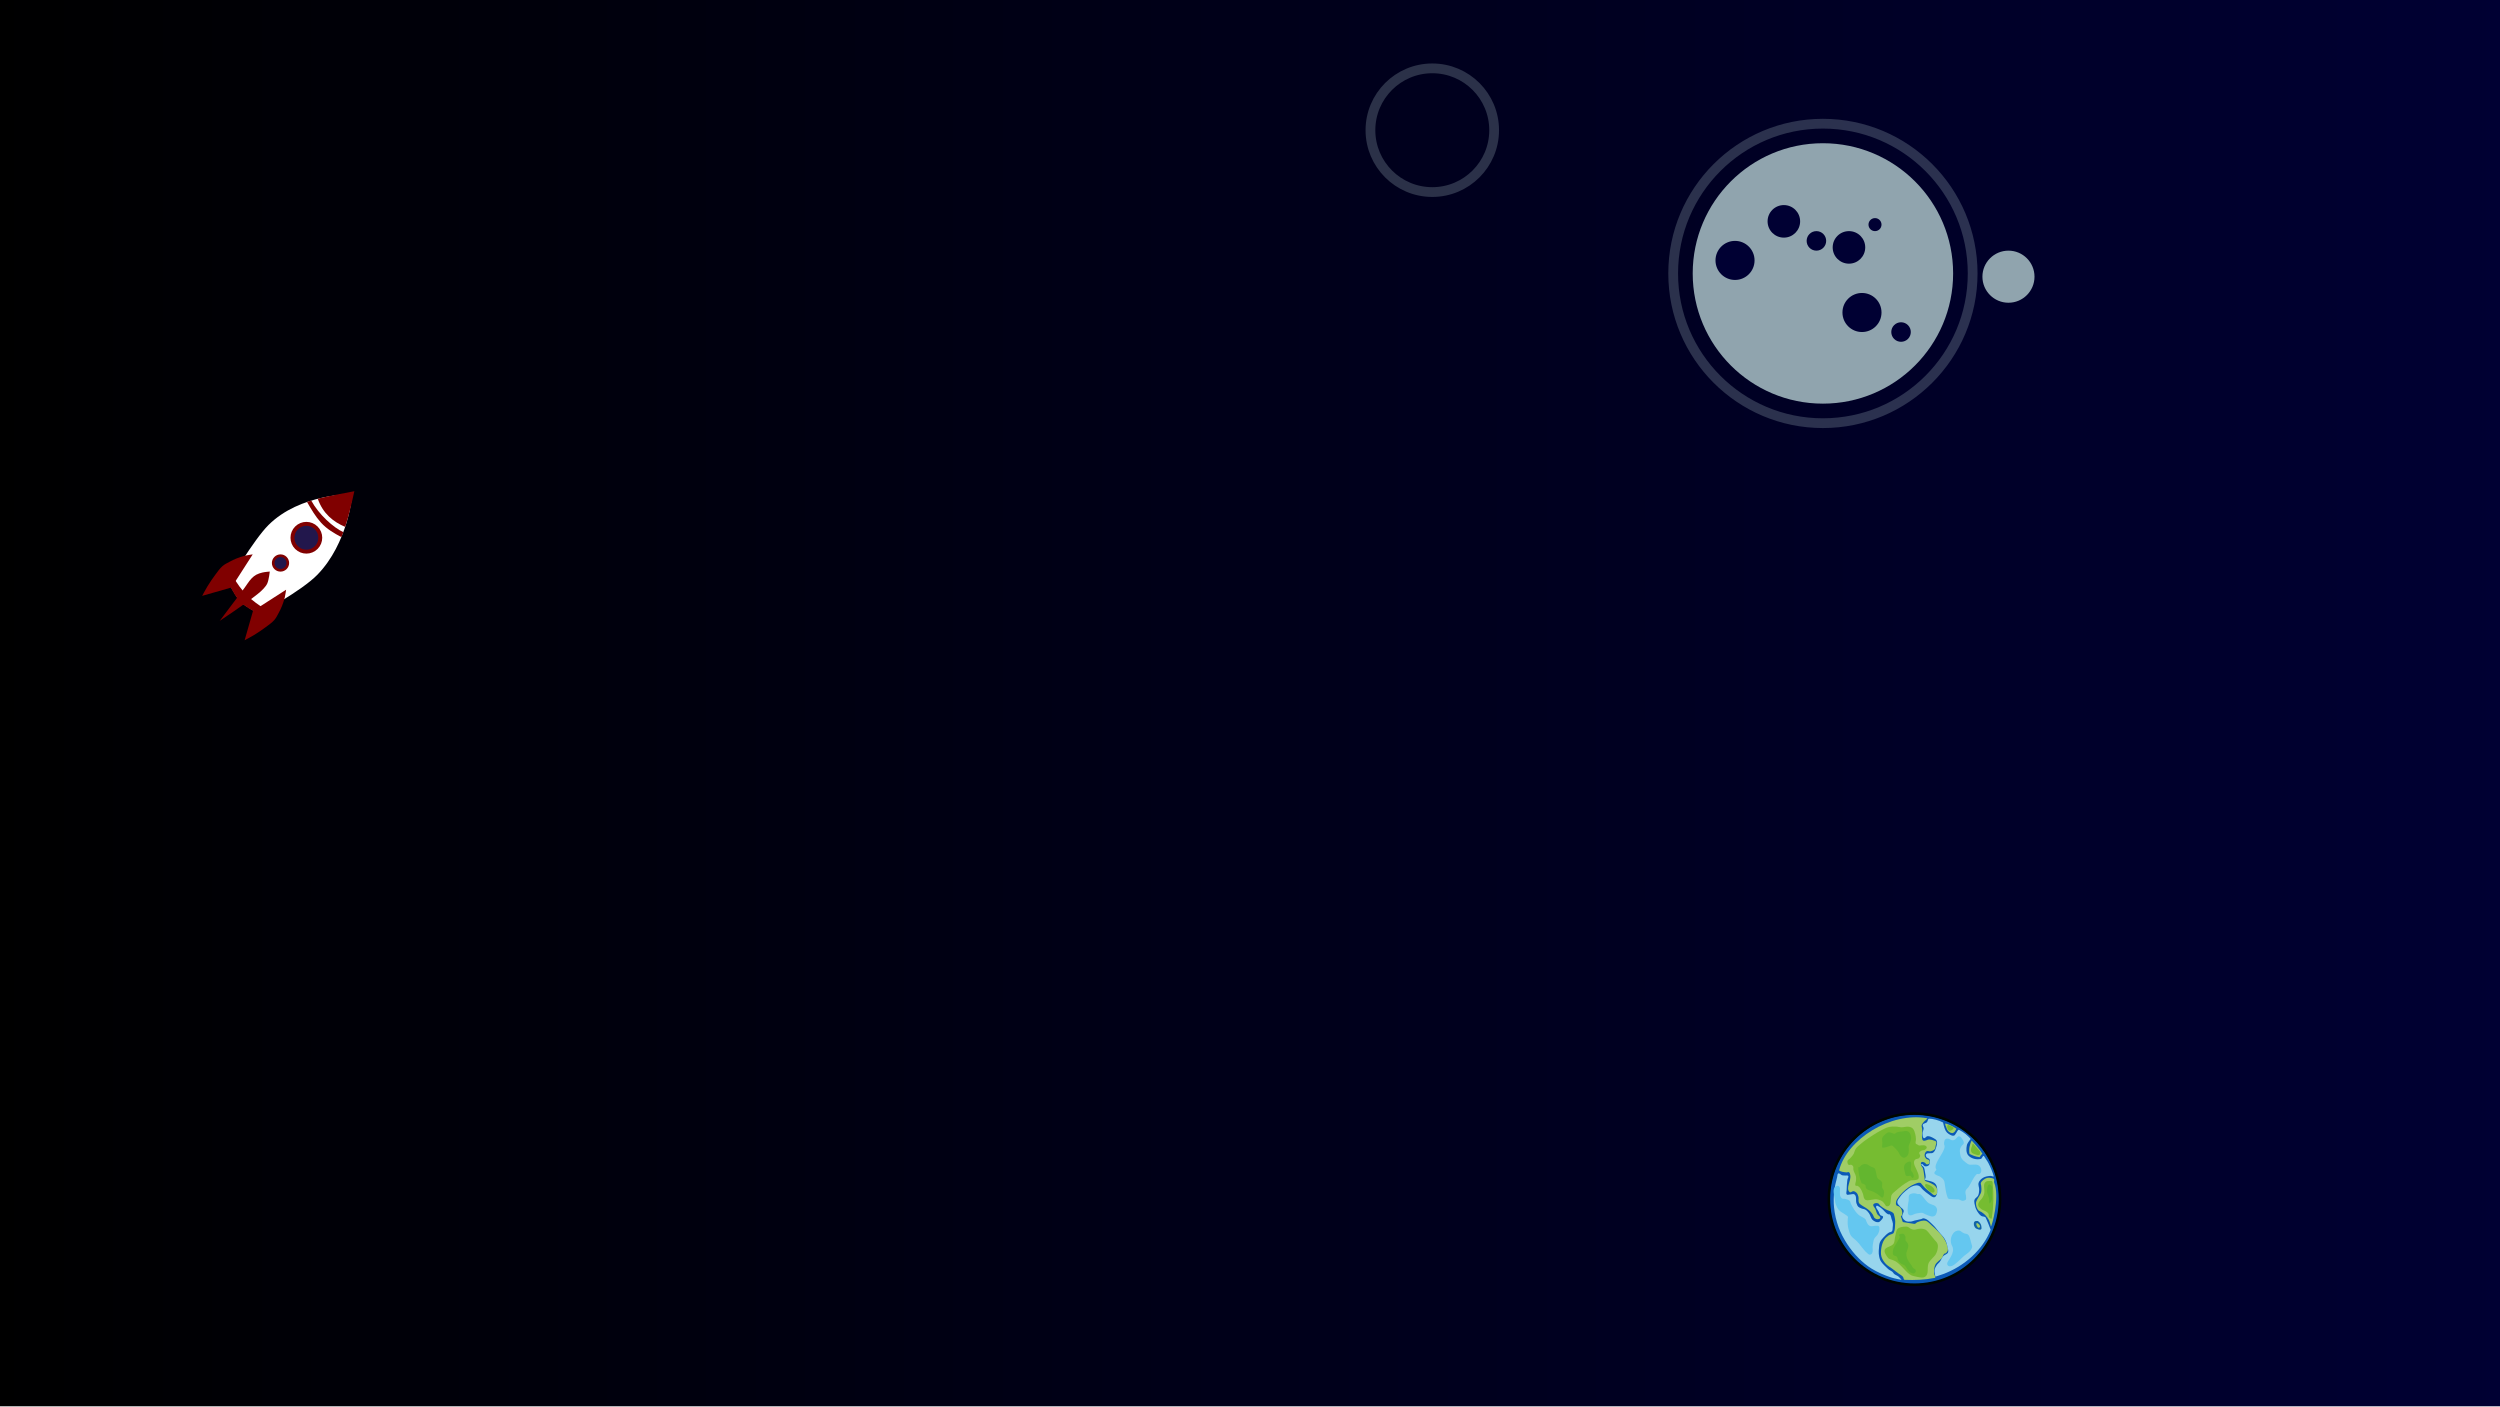
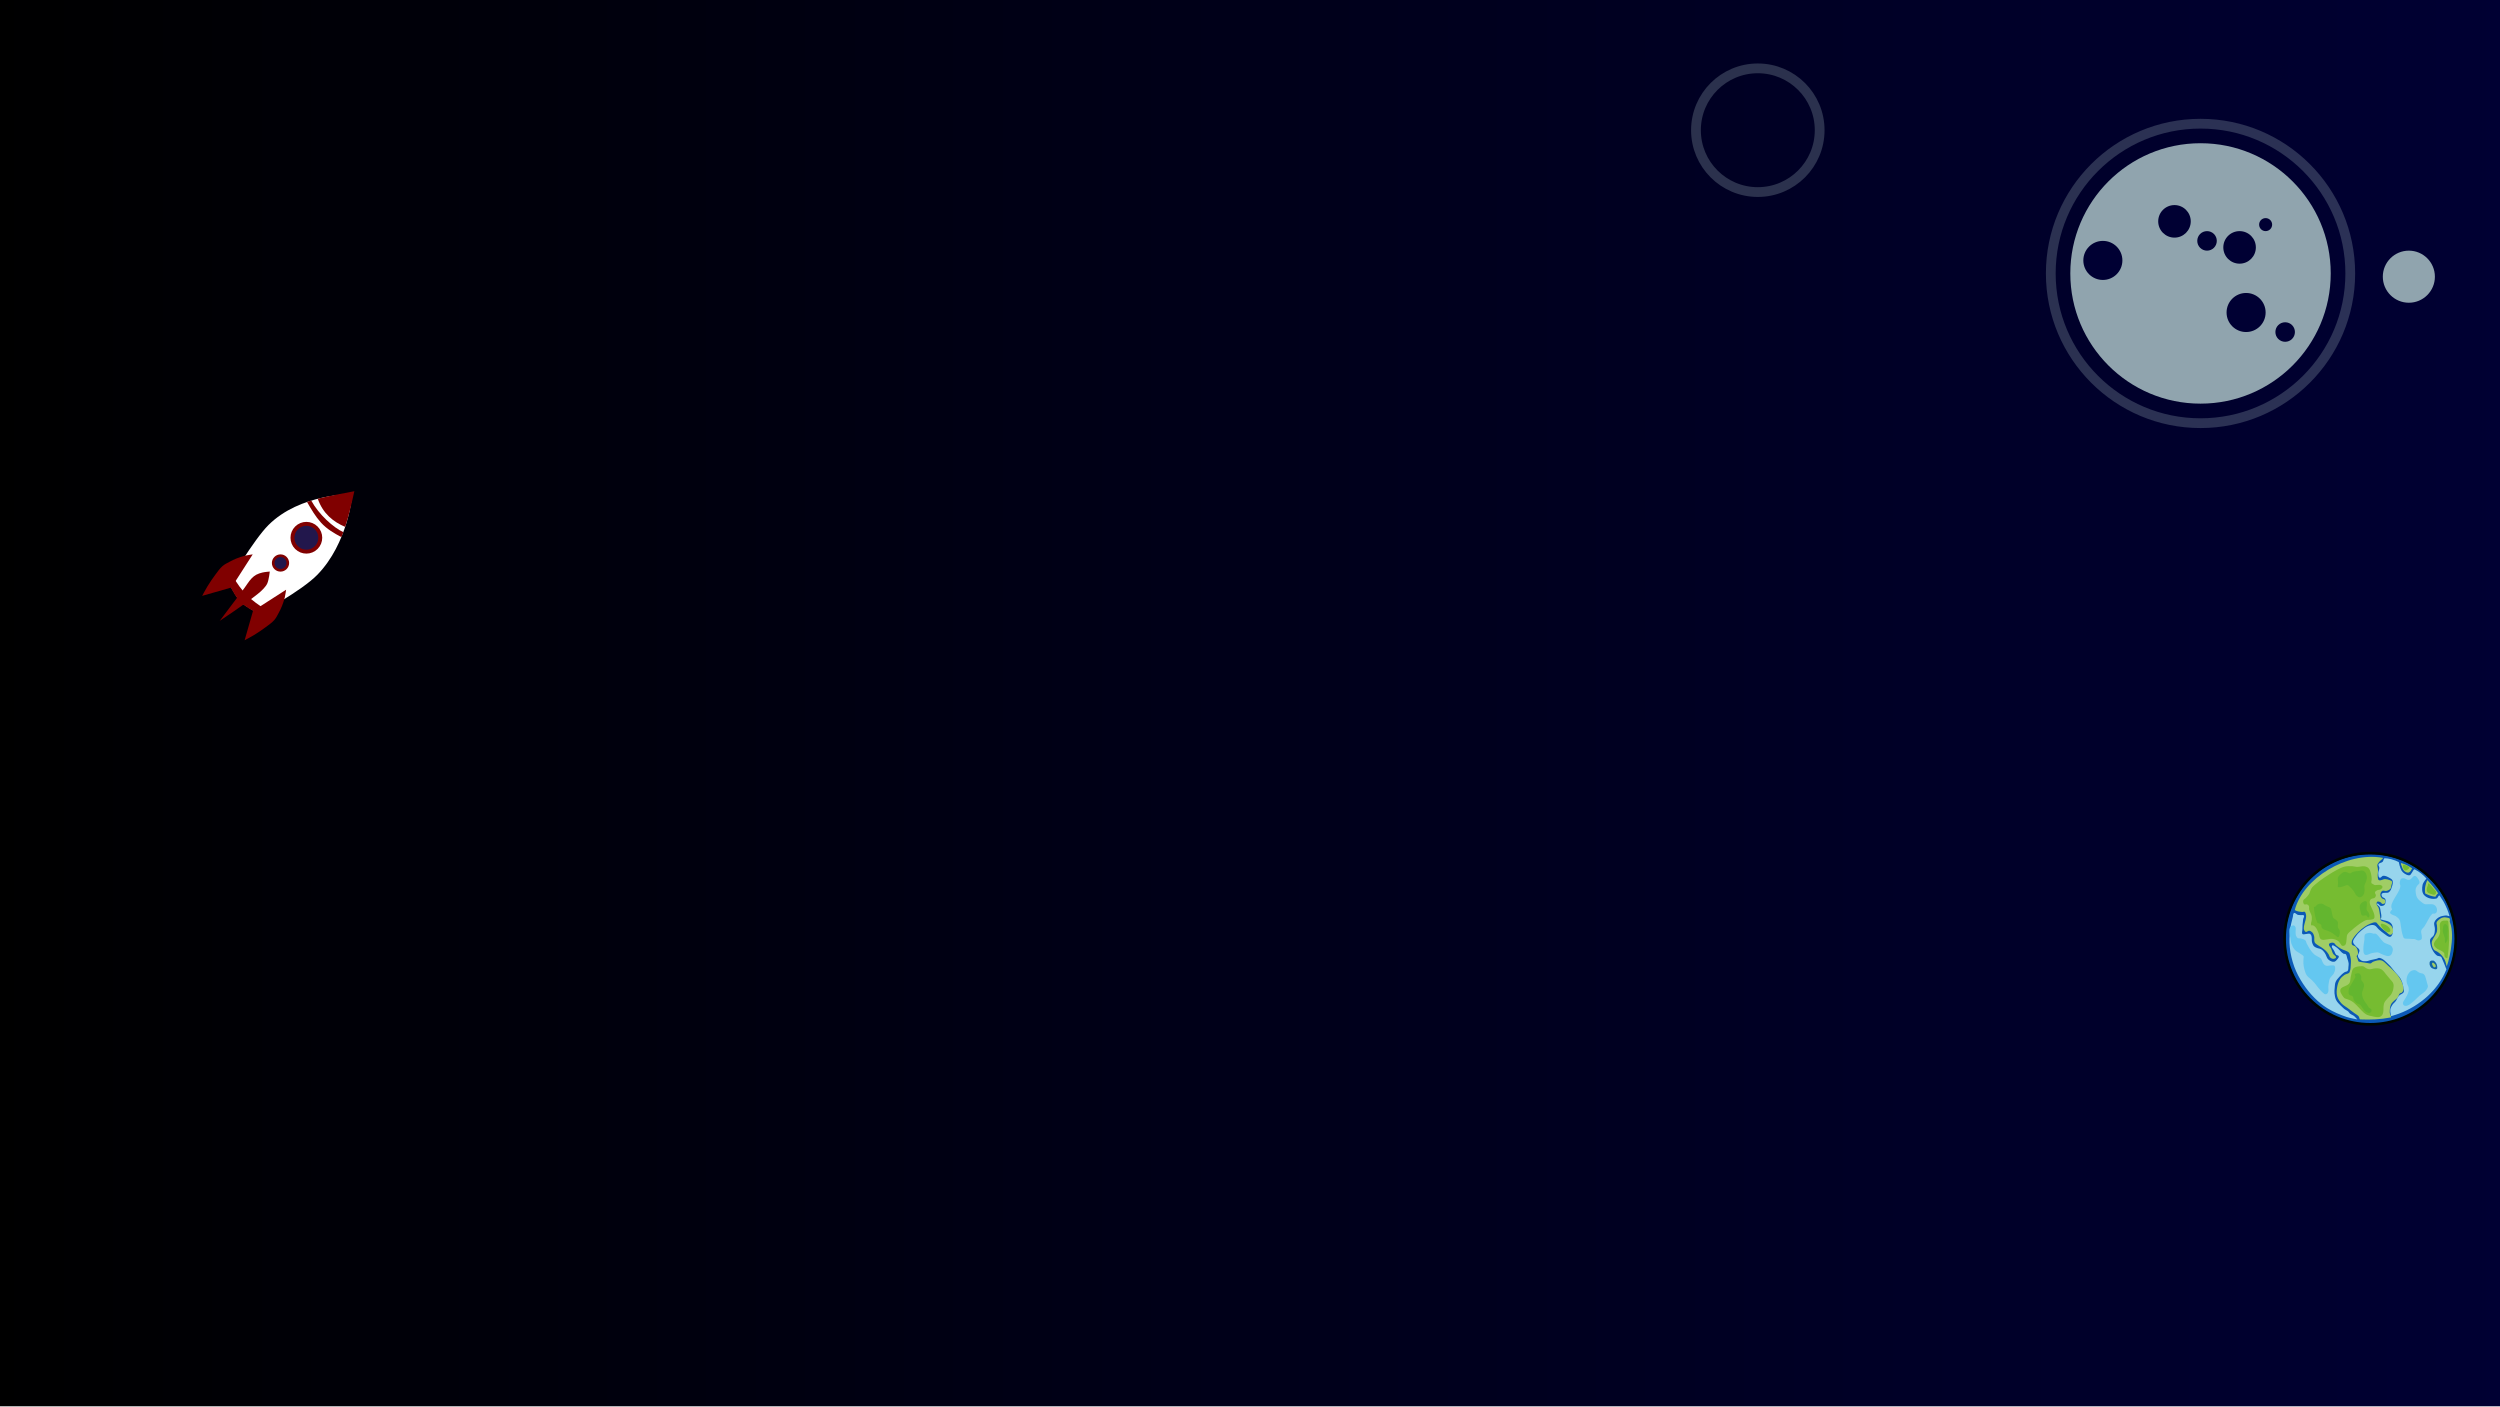
<svg xmlns="http://www.w3.org/2000/svg" version="1.1" viewBox="0 0 3840 2160" preserveAspectRatio="xMidYMid meet">
  <style media="screen">
        body{
        margin: 0;
        }

        .luna{
        fill: #90A4AE;
        }
        .crater{
        fill: #000033;
        }
        .ciluetas{
        fill: none;
        stroke: #90A4AE;
        stroke-width: 15;
        opacity:.3;
        }
        .nave{
        transform: scale(2) translate(250px,350px) rotate(45deg);
        }
        .tierra{
-         transform: translate(2800px, 1700px);
+         transform: translate(3500px, 1300px);
        }

    </style>
  <defs>
    <linearGradient id="grad1" x1="0%" y1="0%" x2="100%" y2="0%">
      <stop offset="0%" style="stop-color:rgb(0,0,0); stop-opacity:1" />
      <stop offset="100%" style="stop-color:rgb(0,0,51); stop-opacity:1" />
    </linearGradient>
  </defs>
  <rect class="principal" width="3840" height="2160" fill="url(#grad1)" />
  <g class="luna">
-     <circle cx="2800" cy="420" r="200" />
-     <circle cx="3085" cy="425" r="40">
-       <animateTransform attributeName="transform" begin="0s" dur="60s" type="rotate" from="0 2785 425" to="360 2785 425" repeatCount="indefinite" />
+     <circle cx="3380" cy="420" r="200" />
+     <circle cx="3700" cy="425" r="40">
+       <animateTransform attributeName="transform" begin="0s" dur="60s" type="rotate" from="0 3370 425" to="360 3370 425" repeatCount="indefinite" />
    </circle>
  </g>
  <g class="crater">
-     <circle cx="2860" cy="480" r="30" />
-     <circle cx="2920" cy="510" r="15" />
-     <circle cx="2840" cy="380" r="25" />
-     <circle cx="2880" cy="345" r="10" />
-     <circle cx="2790" cy="370" r="15" />
-     <circle cx="2740" cy="340" r="25" />
-     <circle cx="2665" cy="400" r="30" />
+     <circle cx="3450" cy="480" r="30" />
+     <circle cx="3510" cy="510" r="15" />
+     <circle cx="3440" cy="380" r="25" />
+     <circle cx="3480" cy="345" r="10" />
+     <circle cx="3390" cy="370" r="15" />
+     <circle cx="3340" cy="340" r="25" />
+     <circle cx="3230" cy="400" r="30" />
  </g>
  <g class="ciluetas">
-     <circle cx="2800" cy="420" r="230" />
-     <circle cx="2200" cy="200" r="95" />
+     <circle cx="3380" cy="420" r="230" />
+     <circle cx="2700" cy="200" r="95" />
  </g>
  <g class="nave">
    <defs>
      <linearGradient id="grad2" x1="0%" y1="65%" x2="0%" y2="100%">
        <stop offset="0%" style="stop-color:blue; stop-opacity:1" />
        <stop offset="50%" style="stop-color:yellow; stop-opacity:1" />
        <stop offset="100%" style="stop-color:orange; stop-opacity:1" />
      </linearGradient>
    </defs>
    <ellipse cx="32.5" cy="100" rx="15" ry="20" stroke="red" stroke-width="3" fill="url(#grad2)">
      <animate attributeName="ry" values="20;70;20" begin="0" dur="5s" repeatCount="indefinite" />
    </ellipse>
    <path d="m60.21 68.94 c0.268 17.693-10.503 52.991-10.503 52.991s-11.757 3.51-16.409 3.51c-4.743-1e-5 -17.012-3.877-17.012-3.877s-9.632-36.475-9.632-52.892c0-34.31 28.518-62.124 28.518-62.124 1.033 0.148 24.529 28.855 25.037 62.392z" fill="#fff" />
    <circle cx="34.14" cy="54.94" r="10.68" fill="#22174c" stroke="#800000" stroke-width="3" />
    <circle cx="33.81" cy="82.7" r="5.616" fill="#22174c" stroke="#800000" stroke-width="2" />
    <path d="m49.33 27.96 c-9.056 3.68-19.141 4.941-30.224-0.41 5.11-8.459 10.537-15.967 15.81-23.938 5.097 7.999 10.189 16 14.414 24.347z" fill="#800000" />
    <path d="m16.58 32.11 c11.971 3.506 26.668 2.589 34.634-0.268l1.614 3.749c-6.258 1.885-12.336 3.521-18.934 3.196-6.382-0.314-12.059-1.837-18.87-3.654z" fill="#800000" />
    <path d="m14.82 115.67 c13.478 3.806 23.341 3.462 36.819 0.134l-1.934 6.13c-12.019 4.411-19.099 5.301-33.421-0.367z" fill="#800000" />
    <path d="m20.47 122.64 -6.438-29.538s-2.529 3.323-3.598 5.112c-1.158 1.939-2.143 3.982-3.03 6.059-0.737 1.726-1.356 3.504-1.893 5.302-0.614 2.053-1.355 4.111-1.515 6.248-0.212 2.844 0.36 5.697 0.757 8.521 0.51 3.628 1.232 7.229 2.083 10.793 0.641 2.682 2.272 7.953 2.272 7.953z" fill="#800000" />
    <path d="m44.92 123.7 6.438-29.538s2.529 3.323 3.598 5.112c1.158 1.939 2.143 3.982 3.03 6.059 0.737 1.726 1.356 3.504 1.893 5.302 0.614 2.053 1.355 4.111 1.515 6.248 0.212 2.844-0.36 5.697-0.757 8.521-0.51 3.628-1.232 7.229-2.083 10.793-0.641 2.682-2.272 7.953-2.272 7.953z" fill="#800000" />
    <path d="m32.22 147.13 s4.76-23.372 6.025-35.213c0.218-2.043 0.393-4.108 0.268-6.159-0.099-1.626-0.21-3.303-0.803-4.82-1.127-2.882-5.088-7.766-5.088-7.766s-2.489 2.92-3.481 4.552c-0.871 1.433-1.675 2.942-2.142 4.552-0.401 1.382-0.548 2.845-0.536 4.284 0.028 3.156 0.894 6.248 1.339 9.372 1.479 10.398 4.418 31.196 4.418 31.196z" fill="#800000" />
  </g>
  <g class="tierra">
    <circle cx="140.6" cy="142.26" r="128.24" fill="#0b59b6" stroke="#0b59b6" stroke-width="4" />
    <circle cx="140.6" cy="141.88" r="131.45" fill="none" stroke="#000600" stroke-width="4" />
    <g>
      <path d="m24.775 97.84c12.567-48.44 79.357-90.062 134.96-80.265 2.343 0.413-3.292 3.67-4.756 5.648-1.194 1.613-2.809 3.101-3.27 5.054-0.412 1.747 0.421 3.565 0.595 5.351 0.115 1.188 0.264 2.375 0.297 3.567 0.099 3.567-0.9 7.185-0.297 10.702 0.233 1.36 0.293 3.171 1.486 3.865 2.859 1.662 6.506-1.627 9.81-1.486 2.545 0.108 5.074 0.82 7.432 1.784 1.07 0.437 2.476 0.74 2.973 1.784 0.903 1.898-0.488 4.18-0.892 6.243-0.314 1.604-0.202 3.454-1.189 4.756-1.447 1.91-3.926 2.952-6.243 3.567-2.107 0.56-4.686-1.146-6.54 0-1.885 1.165-2.922 3.73-2.973 5.946-0.044 1.951 1.065 3.907 2.378 5.351 1.224 1.345 3.838 1.105 4.756 2.675 0.8 1.369 0.955 3.491 0 4.756-0.869 1.152-2.765 1.551-4.162 1.189-0.95-0.246-1.266-1.535-2.081-2.081-1.07-0.717-2.289-1.324-3.567-1.486-0.695-0.088-1.565-0.177-2.081 0.297-0.974 0.894-1.077 2.555-0.892 3.865 0.285 2.02 2.261 3.439 2.973 5.351 0.847 2.277 1.067 4.742 1.486 7.135 0.484 2.761 0.864 5.54 1.189 8.324 0.127 1.087-0.328 2.372 0.297 3.27 1.442 2.074 4.578 2.141 6.837 3.27 2.3 1.149 4.732 2.092 6.837 3.567 1.321 0.926 2.65 1.943 3.567 3.27 1.214 1.756 2.183 3.82 2.378 5.946 0.139 1.51-0.048 3.2-0.892 4.459-0.795 1.187-2.138 2.378-3.567 2.378-2.501 0-4.236-2.669-6.243-4.162-2.993-2.227-5.937-4.544-8.621-7.135-1.717-1.657-3.119-3.615-4.756-5.351-0.769-0.816-1.304-2.057-2.378-2.378-2.811-0.841-5.867 0.77-8.621 1.784-3.288 1.211-6.327 3.072-9.216 5.054-3.421 2.347-6.601 5.071-9.513 8.027-2.965 3.01-5.785 6.228-8.027 9.81-0.753 1.203-1.516 2.471-1.784 3.865-0.356 1.851-0.717 4.059 0.297 5.648 1.026 1.607 3.648 1.388 5.054 2.675 1.479 1.355 2.622 3.155 3.27 5.054 0.77 2.259 1.088 4.8 0.595 7.135-0.257 1.215-2.508 2.262-1.784 3.27 1.607 2.235 1.684 7.757 3.567 8.027 4.13 0.59 11.14 1.923 16.945 2.675 1.804 0.234 3.041-2.071 4.756-2.675 3.979-1.402 8.391-3.1 12.486-2.081 4.116 1.024 6.861 5 10.107 7.729 2.684 2.256 5.288 4.618 7.729 7.135 3.473 3.58 7.038 7.151 9.81 11.297 2.094 3.131 3.889 6.525 5.054 10.107 0.932 2.866 2.14 5.976 1.486 8.918-0.417 1.878-1.708 3.633-3.27 4.756-0.586 0.421-1.518 0.144-2.081 0.595-1.939 1.552-2.025 4.594-3.567 6.54-1.569 1.98-3.889 3.241-5.648 5.054-1.714 1.766-3.758 3.398-4.756 5.648-1.785 4.022-1.864 8.681-1.784 13.08 0.042 2.313 3.458 6.385 1.189 6.837-15.682 3.129-30.869 3.634-46.375 2.973-1.817-0.077-1.472-3.393-2.675-4.756-1.876-2.124-4.568-3.356-6.837-5.054-3.285-2.458-6.54-4.955-9.81-7.432s-7.076-4.373-9.81-7.432c-2.843-3.18-5.41-6.886-6.54-10.999-1.234-4.491-0.813-9.386 0-13.972 0.755-4.26 2.091-8.568 4.459-12.188 1.726-2.639 4.286-4.686 6.837-6.54 2.367-1.72 6.468-1.521 7.729-4.162 2.007-4.203 1.634-9.466 2.081-13.972 0.454-4.574-0.57-9.241-1.784-13.675-0.199-0.728-0.374-1.532-0.892-2.081-3.192-3.385-8.482-3.872-12.486-6.243-2.696-1.597-5.368-3.291-7.729-5.351-1.216-1.06-1.818-2.866-3.27-3.567-1.252-0.605-2.813-0.638-4.162-0.297-1.253 0.317-2.904 0.842-3.27 2.081-0.741 2.509 2.255 4.723 3.27 7.135 1.071 2.544 1.607 5.331 2.973 7.729 1.187 2.084 4.906 3.291 4.459 5.648-0.256 1.353-2.197 1.951-3.567 2.081-1.778 0.168-3.701-0.617-5.054-1.784-1.444-1.245-1.641-3.453-2.675-5.054-1.227-1.898-2.567-3.751-4.162-5.351-2.043-2.05-4.464-3.695-6.837-5.351-2.007-1.4-4.296-2.381-6.243-3.865-1.506-1.148-3.325-2.167-4.162-3.865-1.408-2.857-0.049-6.442-0.892-9.513-0.552-2.009-1.255-4.125-2.675-5.648-1.24-1.331-2.954-2.433-4.756-2.675-2.025-0.272-4.357 2.771-5.946 1.486-6.785-5.486 2.636-17.611 0.892-26.16-0.328-1.607-0.662-3.636-2.081-4.459-1.032-0.599-2.378 0.397-3.567 0.297-3.976-0.334-9.022-1.003-11.594-2.973z" fill="#a0cd65" />
      <path d="m21.871 108.01c-1.843 7.051-3.67 14.159-4.459 21.404-0.923 8.472-1.209 17.092-0.297 25.566 1.088 10.11 3.357 20.174 6.837 29.728 3.353 9.202 8.035 17.952 13.377 26.16 5.15 7.912 11.146 15.339 17.837 21.999 5.945 5.917 12.477 11.36 19.62 15.756 9.178 5.647 19.227 9.912 29.43 13.377 5.394 1.832 16.648 3.865 16.648 3.865s-2.959-3.597-4.756-5.054c-2.073-1.68-4.834-2.4-6.837-4.162-0.953-0.838-1.432-2.127-2.378-2.973-1.66-1.484-3.883-2.209-5.648-3.567-1.5-1.155-2.799-2.551-4.162-3.865-1.816-1.75-3.726-3.422-5.351-5.351-1.328-1.577-2.721-3.173-3.567-5.054-1.42-3.156-2.041-6.663-2.378-10.107-0.271-2.763 0.026-5.561 0.297-8.324 0.304-3.097 0.288-6.344 1.486-9.216 1.229-2.945 3.502-5.368 5.648-7.729 2.407-2.649 5.012-5.204 8.027-7.135 1.457-0.933 3.677-0.728 4.756-2.081 1.321-1.656 0.935-4.14 1.189-6.243 0.226-1.872 0.515-3.776 0.297-5.648-0.286-2.461-1.282-4.79-2.081-7.135-0.789-2.317-0.733-5.348-2.675-6.837-0.712-0.546-1.857 0.07-2.675-0.297-3.649-1.637-5.829-5.486-8.918-8.027-1.531-1.259-2.981-2.686-4.756-3.567-1.292-0.642-3.186-2.251-4.162-1.189-2.08 2.263 2.007 5.819 3.27 8.621 0.874 1.94 1.476 4.137 2.973 5.648 1.03 1.039 3.423 0.686 3.865 2.081 0.602 1.901-1.389 3.827-2.675 5.351-1.189 1.409-2.633 3.022-4.459 3.27-3.046 0.414-6.296-1.259-8.621-3.27-3.087-2.67-3.488-7.444-5.946-10.702-1.435-1.902-3.027-3.801-5.054-5.054-2.132-1.318-4.846-1.355-7.135-2.378-1.459-0.652-3.05-1.23-4.162-2.378-1.326-1.369-2.021-3.264-2.675-5.054-1.602-4.381 0.659-10.748-2.973-13.675-1.929-1.555-4.955 0-7.432 0-1.486 0-3.385 1.027-4.459 0-1.578-1.508-0.327-4.358-0.297-6.54 0.074-5.464 0.426-10.939 1.189-16.35 0.269-1.905 2.3-4.077 1.189-5.648-0.866-1.224-2.971-0.413-4.459-0.595-1.781-0.218-3.672 0.039-5.351-0.595-1.132-0.427-1.872-1.579-2.973-2.081-0.743-0.339-1.665-0.993-2.378-0.595-1.723 0.964-1.284 3.738-1.784 5.648z" fill="#97d5ed" />
      <path d="m184.53 257.08c32.944-12.228 60.94-37.197 73.152-68.107-2.353-6.507-4.544-11.68-7.567-18.498-1.044-2.355-5.086-1.397-7.147-2.943-2.872-2.153-5.011-5.255-6.727-8.408-1.694-3.114-2.795-6.59-3.363-10.09-0.337-2.075-0.735-4.337 0-6.306 0.972-2.606 4.253-3.803 5.465-6.306 1.306-2.696 1.515-5.838 1.682-8.829 0.204-3.649-2.007-7.468-0.841-10.931 1.077-3.198 3.848-5.806 6.727-7.567 3.335-2.039 7.457-2.61 11.351-2.943 1.681-0.144 5.504 2.044 5.045 0.42-2.093-7.402-4.751-13.435-7.988-19.759-2.037-3.98-4.385-6.649-7.147-11.351-2.166-0.243-2.515 4.075-4.625 4.625-6.482 1.69-14.948-0.406-19.339-5.465-3.43-3.951-3.174-10.434-2.102-15.555 0.773-3.693 5.886-9.669 5.886-9.669-5.537-6.104-10.196-9.845-17.657-13.874-2.182-1.178-3.388 3.621-5.045 5.465-0.996 1.108-1.508 2.962-2.943 3.363-2.689 0.753-5.601-1.073-7.988-2.522-1.863-1.131-3.487-2.765-4.625-4.625-2.381-3.895-4.204-13.033-4.204-13.033-6.252-3.442-16.133-5.961-21.441-5.886-2.139 0.03-1.842 3.961-3.363 5.465-1.743 1.724-5.348 1.528-6.306 3.784-0.731 1.721 1.234 3.596 1.261 5.465 0.042 2.858-1.832 5.554-1.682 8.408 0.124 2.346-0.073 5.84 2.102 6.727 1.916 0.781 3.405-2.751 5.465-2.943 3.221-0.3 6.412 1.388 9.249 2.943 1.92 1.052 4.203 2.183 5.045 4.204 1.244 2.987 0.099 6.574-0.841 9.669-0.929 3.061-2.073 6.479-4.625 8.408-2.983 2.255-8.752-0.516-10.931 2.522-0.821 1.145-0.28 2.982 0.42 4.204 0.948 1.653 3.611 1.749 4.625 3.363 0.833 1.327 1.009 3.067 0.841 4.625-0.195 1.811-0.71 3.869-2.102 5.045-1.428 1.206-3.62 1.564-5.465 1.261-2.111-0.346-4.024-4.944-5.465-3.363-1.417 1.553 2.893 3.141 3.784 5.045 1.036 2.217 1.29 4.731 1.682 7.147 0.496 3.056 1.415 6.207 0.841 9.249-0.174 0.924-2.147 2.208-1.261 2.522 5.901 2.096 12.407 2.02 16.396 6.306 2.295 2.466 2.655 6.313 2.943 9.669 0.193 2.251 0.038 4.645-0.841 6.727-0.698 1.653-1.61 3.819-3.363 4.204-3.367 0.739-6.346-2.767-9.249-4.625-3.023-1.935-5.696-4.376-8.408-6.727-2.323-2.013-3.841-5.248-6.727-6.306-2.635-0.966-5.736-0.437-8.408 0.42-4.441 1.426-8.178 4.594-11.772 7.567-2.979 2.464-5.768 5.243-7.988 8.408-1.979 2.822-4.863 5.81-4.625 9.249 0.188 2.714 2.927 4.6 4.625 6.727 1.547 1.937 4.384 3.076 5.045 5.465 0.916 3.311-2.966 6.765-2.102 10.09 0.7 2.692 3.003 5.013 5.465 6.306 2.247 1.18 5.037 1.031 7.567 0.841 2.169-0.163 4.192-1.17 6.306-1.682 3.206-0.775 6.489-1.229 9.669-2.102 1.282-0.352 2.469-1.459 3.784-1.261 5.96 0.896 10.289 6.419 14.714 10.51 3.36 3.106 5.912 6.985 8.829 10.51 3.111 3.761 6.897 7.074 9.249 11.351 2.135 3.883 3.373 8.259 4.204 12.612 0.474 2.482 1.476 5.272 0.42 7.567-1.254 2.724-5.133 3.243-7.147 5.465-2.324 2.565-3.376 6.069-5.465 8.829-1.377 1.819-3.374 3.137-4.625 5.045-1.513 2.309-2.959 4.837-3.363 7.567-0.496 3.353 1.261 10.09 1.261 10.09s7.908-2.349 11.772-3.784z" fill="#97d5ed" />
    </g>
    <g>
      <path d="m263.05 116.44c9.098 22.556-3.66 67.482-5.054 67.482 0 0-1.448-6.753-2.973-9.81-1.424-2.856-3.442-5.424-5.648-7.729-1.755-1.833-3.842-3.337-5.946-4.756-1.508-1.018-3.604-1.268-4.756-2.675-2.442-2.982-3.583-7.145-3.567-10.999 8e-3 -1.88 0.998-3.643 1.784-5.351 0.966-2.1 2.497-3.897 3.567-5.946 1.007-1.926 2.219-3.821 2.675-5.946 0.665-3.1 0.242-6.351 0-9.513-0.099-1.3-0.911-2.6-0.595-3.865 0.482-1.923 2.058-3.472 3.567-4.756 1.789-1.522 3.95-2.756 6.243-3.27 2.323-0.52 4.819-0.255 7.135 0.297 1.165 0.278 2.594 0.498 3.27 1.486 1.008 1.475-0.371 3.694 0.297 5.351z" fill="#a0cd65" />
      <path d="m225.19 72.46c5.993 2.804 8.247 3.927 15.555 5.045 1.565-2.573 1.936-3.445 4.204-5.465-3.98-6.285-10.333-13.371-16.396-20.18-2.735 4.473-4.884 13.609-3.363 20.6z" fill="#a0cd65" />
      <path d="m188.35 25.65c6.756 1.936 12.079 5.12 16.685 8.103-1.173 2.477-2.495 5.253-4.945 6.338-1.314 0.582-2.96 0.202-4.298-0.321-1.561-0.61-2.904-1.808-3.94-3.126-1.261-1.604-1.96-3.609-2.566-5.558-0.546-1.756-2.405-4.331-0.935-5.436z" fill="#a0cd65" />
    </g>
    <path d="m243.13 182.25c0.386 2.553 2.086 7.432-3.344 6.466-4.761-1.561-6.001-1.76-7.729-6.466-1.067-6.194 1.372-7.229 5.871-6.763 2.505 1.324 4.503 4.153 5.202 6.763z" fill="#1263a7" />
    <path d="m241.35 183.74c0.122 1.065-0.633 2.197-2.453 2.081-1.259-0.08-3.482-4.355-3.344-5.797 0.156-1.634 1.722-1.391 2.23-1.04 1.79 1.237 3.343 2.787 3.567 4.756z" fill="#a0cd65" />
    <g>
      <path d="m223.73 123.17c4.083-5.972 6.526-13.108 11.351-18.498 0.533-0.595 1.126-1.244 1.892-1.471 0.809-0.24 1.702 0.406 2.522 0.21 1.04-0.248 2.101-0.819 2.733-1.682 0.853-1.165 1.087-2.76 1.051-4.204-0.043-1.684-0.56-3.418-1.471-4.835-0.859-1.336-2.108-2.541-3.574-3.153-2.852-1.191-6.161-0.525-9.249-0.631-1.331-0.045-2.71 0.352-3.994 0-2.121-0.581-3.939-2.015-5.676-3.363-2.348-1.823-4.755-3.771-6.306-6.306-1.307-2.136-1.922-4.674-2.312-7.147-0.382-2.422-0.584-4.975 0-7.357 0.433-1.766 1.472-3.351 2.522-4.835 0.831-1.173 2.416-1.816 2.943-3.153 0.385-0.978 0.261-2.135 0-3.153-0.398-1.549-1.424-2.874-2.312-4.204-0.748-1.119-1.409-2.396-2.522-3.153-0.788-0.536-1.791-0.987-2.733-0.841-1.095 0.169-1.882 1.182-2.733 1.892-1.217 1.016-1.978 2.592-3.363 3.363-1.069 0.596-2.352 0.919-3.574 0.841-2.39-0.153-4.343-2.291-6.727-2.522-1.273-0.124-2.71-0.064-3.784 0.631-0.849 0.549-1.334 1.574-1.682 2.522-0.631 1.722-0.82 3.641-0.631 5.465 0.091 0.882 0.764 1.639 0.841 2.522 0.122 1.412-0.219 2.848-0.631 4.204-0.764 2.52-2.151 4.81-3.363 7.147-2.414 4.652-5.643 8.877-7.778 13.663-0.903 2.023-1.869 4.103-2.102 6.306-0.134 1.262-0.014 2.591 0.42 3.784 0.173 0.475 0.855 0.756 0.841 1.261-0.029 1.051-1.377 1.606-1.892 2.522-0.555 0.987-1.456 2.038-1.261 3.153 0.145 0.831 1.012 1.379 1.682 1.892 1.119 0.858 2.497 1.314 3.784 1.892 1.033 0.464 2.202 0.647 3.153 1.261 2.289 1.48 4.538 3.307 5.886 5.676 1.21 2.127 1.213 4.745 1.682 7.147 0.611 3.132 0.821 6.335 1.471 9.459 0.62 2.978 1.198 5.998 2.312 8.829 0.379 0.963 0.628 2.134 1.471 2.733 1.446 1.028 3.491 0.655 5.255 0.841 2.721 0.287 5.463 0.35 8.198 0.42 0.771 0.02 1.554-0.141 2.312 0 1.919 0.356 3.534 1.82 5.465 2.102 0.904 0.132 1.859 0.058 2.733-0.21 1.08-0.332 2.32-0.739 2.943-1.682 0.662-1 0.402-2.374 0.42-3.574 0.049-3.235-1.738-6.561-0.841-9.669 0.708-2.45 3.185-3.99 4.625-6.096z" fill="#64c7f0" />
      <path d="m154.821 139.75c1.815 2.195 3.469 4.543 5.5 6.54 0.728 0.716 1.5 1.411 2.378 1.932 1.796 1.066 3.889 1.528 5.797 2.378 1.356 0.604 2.909 0.94 4.013 1.932 1.258 1.13 2.278 2.667 2.675 4.311 0.432 1.788 0.07 3.734-0.446 5.5-0.504 1.723-1.183 3.566-2.527 4.756-1.033 0.915-2.489 1.374-3.865 1.486-1.462 0.12-2.903-0.477-4.311-0.892-2.242-0.66-4.385-1.622-6.54-2.527-1.656-0.696-3.139-1.901-4.905-2.23-1.659-0.309-3.381 0.074-5.054 0.297-2.158 0.288-4.313 0.691-6.391 1.338-1.59 0.495-2.975 1.604-4.608 1.932-1.263 0.254-2.696 0.542-3.865 0-0.765-0.355-1.282-1.166-1.635-1.932-0.777-1.687-0.793-3.645-0.892-5.5-0.145-2.725 0.167-5.46 0.446-8.175 0.169-1.645 0.483-3.272 0.743-4.905 0.142-0.893 0.371-1.774 0.446-2.675 0.11-1.333-0.151-2.684 0-4.013 0.15-1.314 0.068-2.831 0.892-3.865 1.133-1.421 3.128-1.997 4.905-2.378 1.696-0.364 3.494-0.154 5.202 0.149 0.926 0.164 1.748 0.741 2.675 0.892 1.125 0.183 2.345-0.382 3.419 0 1.626 0.578 2.794 2.049 4.013 3.27 0.722 0.723 1.282 1.591 1.932 2.378z" fill="#64c7f0" />
      <path d="m209.82 235.68c2.231-2.026 4.25-4.284 6.54-6.243 1.612-1.378 3.399-2.538 5.054-3.865 1.262-1.012 2.608-1.943 3.716-3.121 1.141-1.213 2.213-2.532 2.973-4.013 0.593-1.157 1.154-2.416 1.189-3.716 0.032-1.177-0.59-2.28-0.892-3.419-0.684-2.579-1.248-5.194-2.081-7.729-0.681-2.072-1.116-4.316-2.378-6.094-0.529-0.745-1.271-1.361-2.081-1.784-1.407-0.733-3.122-0.633-4.608-1.189-0.934-0.349-1.802-0.856-2.675-1.338-1.674-0.924-3.029-2.604-4.905-2.973-1.87-0.368-3.915 0.098-5.648 0.892-1.534 0.703-2.815 1.949-3.865 3.27-1.351 1.7-2.33 3.723-2.973 5.797-0.577 1.861-0.765 3.849-0.743 5.797 0.019 1.654 0.302 3.311 0.743 4.905 0.557 2.013 1.946 3.754 2.378 5.797 0.369 1.746 0.432 3.589 0.149 5.351-0.394 2.445-1.481 4.741-2.527 6.986-0.919 1.972-2.218 3.744-3.27 5.648-1.029 1.862-2.626 3.549-2.973 5.648-0.156 0.94-0.046 2.008 0.446 2.824 0.511 0.849 1.421 1.528 2.378 1.784 1.591 0.426 3.356-0.035 4.905-0.595 1.719-0.621 3.145-1.877 4.608-2.973 2.306-1.726 4.408-3.712 6.54-5.648z" fill="#64c7f0" />
      <path d="m46.03 154.67c1.24 2.089 2.499 4.181 3.994 6.096 1.525 1.954 3.115 3.909 5.045 5.465 2.152 1.735 4.838 2.684 7.147 4.204 1.089 0.717 2.349 1.286 3.153 2.312 0.794 1.014 0.9 2.419 1.471 3.574 0.863 1.745 1.596 3.639 2.943 5.045 0.807 0.842 1.817 1.59 2.943 1.892 2.846 0.763 5.886-0.57 8.829-0.42 1.415 0.072 3.17-0.338 4.204 0.631 1.204 1.128 1.117 3.187 1.051 4.835-0.097 2.414-0.987 4.793-2.102 6.937-1.52 2.922-4.634 4.826-6.096 7.778-0.739 1.492-0.939 3.201-1.261 4.835-0.506 2.567-0.875 5.167-1.051 7.778-0.16 2.377 0.574 4.835 0 7.147-0.325 1.308-0.853 2.714-1.892 3.574-0.734 0.608-1.788 0.964-2.733 0.841-1.311-0.171-2.345-1.26-3.363-2.102-3.018-2.496-5.455-5.63-7.988-8.618-1.776-2.095-3.253-4.434-5.045-6.516-1.39-1.615-2.904-3.121-4.414-4.625-2.529-2.518-5.804-4.384-7.778-7.357-1.986-2.993-2.861-6.618-3.784-10.09-0.675-2.538-1.082-5.157-1.261-7.778-0.196-2.867 0.045-5.75 0.21-8.618 0.044-0.773 0.501-1.595 0.21-2.312-0.729-1.796-2.882-2.597-4.414-3.784-2.905-2.249-6.564-3.591-9.039-6.306-2.389-2.621-4.052-5.914-5.255-9.249-1.087-3.012-1.104-6.309-1.682-9.459-0.476-2.595-1.27-5.147-1.471-7.778-0.155-2.027-0.358-4.144 0.21-6.096 0.386-1.327 1.028-2.704 2.102-3.574 1.206-0.976 2.905-1.828 4.414-1.471 1.157 0.273 2.051 1.431 2.522 2.522 0.918 2.124 0.06 4.628 0.21 6.937 0.137 2.108-0.154 4.345 0.631 6.306 0.593 1.484 1.544 3.011 2.943 3.784 1.233 0.681 2.84 0.069 4.204 0.42 2.584 0.666 5.494 1.244 7.357 3.153 1.054 1.08 1.044 2.836 1.682 4.204 0.94 2.017 2.017 3.972 3.153 5.886z" fill="#64c7f0" />
    </g>
    <g>
      <path d="m165.224 196.88c2.188 2.709 4.449 5.359 6.689 8.027 1.085 1.292 2.426 2.404 3.27 3.865 0.659 1.14 1.111 2.419 1.338 3.716 0.187 1.074 0.097 2.184 0 3.27-0.174 1.955-0.449 3.925-1.04 5.797-0.674 2.135-1.588 4.228-2.824 6.094-1.182 1.784-2.889 3.157-4.311 4.756-1.353 1.523-2.816 2.96-4.013 4.608-0.849 1.169-1.728 2.361-2.23 3.716-0.716 1.933-0.839 4.043-1.04 6.094-0.18 1.825 0.052 3.677-0.149 5.5-0.199 1.806-0.268 3.706-1.04 5.351-0.598 1.275-1.537 2.441-2.675 3.27-0.989 0.72-2.212 1.132-3.419 1.338-1.417 0.242-2.882 0.014-4.311-0.149-2.056-0.235-4.077-0.725-6.094-1.189-2.448-0.563-4.997-0.893-7.283-1.932-2.014-0.916-3.801-2.298-5.5-3.716-2.394-1.998-4.348-4.471-6.54-6.689-2.414-2.441-4.68-5.045-7.283-7.283-1.773-1.525-3.61-3.016-5.648-4.162-1.821-1.024-3.851-1.619-5.797-2.378-1.329-0.519-2.826-0.696-4.013-1.486-0.846-0.563-1.456-1.428-2.081-2.23-1.123-1.442-2.122-2.99-2.973-4.608-0.599-1.14-1.286-2.295-1.486-3.567-0.185-1.179-0.205-2.485 0.297-3.567 0.501-1.081 1.556-1.837 2.527-2.527 1.301-0.924 2.878-1.377 4.311-2.081 1.293-0.635 2.673-1.123 3.865-1.932 1.045-0.71 2.116-1.481 2.824-2.527 0.65-0.961 0.912-2.144 1.189-3.27 0.443-1.796 0.427-3.677 0.743-5.5 0.407-2.346 0.853-4.691 1.486-6.986 0.571-2.069 0.915-4.292 2.081-6.094 0.552-0.853 1.361-1.553 2.23-2.081 1.393-0.846 3.018-1.277 4.608-1.635 1.895-0.427 3.854-0.58 5.797-0.595 1.144-9e-3 2.336-0.072 3.419 0.297 1.561 0.533 2.696 1.92 4.162 2.675 1.186 0.611 2.412 1.206 3.716 1.486 1.115 0.24 2.283 0.25 3.419 0.149 1.568-0.14 3.047-0.83 4.608-1.04 2.114-0.286 4.271-0.523 6.391-0.297 1.733 0.185 3.53 0.492 5.054 1.338 2.022 1.123 3.494 3.048 5.054 4.756 0.976 1.069 1.766 2.293 2.675 3.419z" fill="#76bc31" />
      <path d="m62.787 53.2c4.686-3.502 9.564-6.747 14.504-9.88 3.846-2.439 7.71-4.875 11.772-6.937 3.946-2.003 7.883-4.247 12.192-5.255 3.894-0.911 7.987-0.826 11.982-0.631 2.336 0.114 4.6 0.956 6.937 1.051 4.07 0.166 8.192-1.61 12.192-0.841 2.062 0.396 4.21 1.229 5.676 2.733 2.145 2.201 2.953 5.449 3.784 8.408 0.763 2.72 0.923 5.587 1.051 8.408 0.096 2.101-1.216 4.459-0.21 6.306 0.391 0.718 1.397 0.848 2.102 1.261 0.975 0.571 1.841 1.434 2.943 1.682 0.891 0.2 1.819-0.214 2.733-0.21 2.461 0.011 5.239-0.623 7.357 0.631 0.87 0.514 1.714 1.512 1.682 2.522-0.049 1.499-1.487 2.739-2.733 3.574-1.567 1.05-3.817 0.554-5.465 1.471-1.343 0.748-2.976 1.666-3.363 3.153-0.408 1.565 1.578 3.01 1.471 4.625-0.087 1.314-0.712 2.683-1.682 3.574-1.486 1.365-4.059 0.896-5.676 2.102-0.842 0.629-1.56 1.525-1.892 2.522-0.465 1.396-0.287 2.971 0 4.414 0.607 3.05 2.457 5.716 3.574 8.618 1.202 3.123 3.009 6.132 3.363 9.459 0.172 1.616 0.388 3.568-0.631 4.835-1.167 1.451-3.433 1.509-5.255 1.892-1.993 0.419-4.114-0.051-6.096 0.42-1.405 0.335-2.739 0.967-3.994 1.682-6.966 3.966-13.308 9.014-19.339 14.294-2.274 1.991-4.945 3.817-6.306 6.516-0.96 1.903-0.676 4.208-1.051 6.306-0.527 2.949-0.15 6.254-1.682 8.829-0.509 0.856-1.374 1.557-2.312 1.892-0.99 0.353-2.213 0.47-3.153 0-0.94-0.47-1.23-1.706-1.892-2.522-1.407-1.736-2.554-3.808-4.414-5.045-2.583-1.718-5.746-2.594-8.829-2.943-2.168-0.245-4.35 0.371-6.516 0.631-1.476 0.177-2.935 0.482-4.414 0.631-1.187 0.12-2.399 0.42-3.574 0.21-1.205-0.215-2.538-0.568-3.363-1.471-2.092-2.291-1.742-5.968-2.943-8.829-1.31-3.121-2.433-6.46-4.625-9.039-1.071-1.26-2.423-2.427-3.994-2.943-0.732-0.241-1.781 0.559-2.312 0-1.885-1.984 0.35-5.463 0.42-8.198 0.049-1.891 0.342-3.815 0-5.676-0.677-3.686-3.176-6.853-3.994-10.51-0.399-1.783 0.411-3.838-0.42-5.465-0.543-1.062-1.612-1.902-2.733-2.312-1.316-0.482-2.992 0.703-4.204 0-0.977-0.567-1.424-1.843-1.682-2.943-0.272-1.162-0.312-2.501 0.21-3.574 0.696-1.428 2.45-2.03 3.574-3.153s2.168-2.327 3.153-3.574c0.904-1.144 1.843-2.283 2.522-3.574 0.94-1.785 1.237-3.853 2.102-5.676 0.593-1.248 1.243-2.491 2.102-3.574 1.263-1.592 2.891-2.859 4.414-4.204 2.239-1.978 4.544-3.887 6.937-5.676z" fill="#76bc31" />
      <path d="m241.24 144.21c0.83-1.044 1.883-1.901 2.675-2.973 1.03-1.394 1.982-2.87 2.675-4.459 0.64-1.466 1.131-3.022 1.338-4.608 0.276-2.113-0.061-4.262-0.149-6.391-0.069-1.686-0.478-3.376-0.297-5.054 0.138-1.279 0.359-2.625 1.04-3.716 0.632-1.012 1.587-1.89 2.675-2.378 1.548-0.695 3.358-0.566 5.054-0.595 1.193-0.02 2.608-0.412 3.567 0.297 0.644 0.476 0.808 1.433 0.892 2.23 1.96 18.697 1.454 37.464-1.338 54.848-0.141 0.881-1.433 0.402-2.081 0.149-1.012-0.396-1.746-1.405-2.23-2.378-0.783-1.575-0.044-3.66-0.892-5.202-0.676-1.23-1.963-2.032-3.121-2.824-2.287-1.563-5.11-2.207-7.432-3.716-0.915-0.595-1.766-1.299-2.527-2.081-0.788-0.81-1.646-1.633-2.081-2.675-0.443-1.061-0.618-2.282-0.446-3.419 0.196-1.293 0.985-2.432 1.635-3.567 0.301-0.525 0.664-1.013 1.04-1.486z" fill="#76bc31" />
      <path d="m229.19 71 c1.867 1.359 4.192 1.971 6.391 2.675 1.065 0.341 2.164 0.904 3.27 0.743 0.9-0.131 1.848-0.598 2.378-1.338 0.47-0.656 0.371-1.575 0.446-2.378 0.046-0.493 0-1.486 0-1.486s-7.263-8.569-10.999-12.634c-1.338 0.203-1.141 2.456-1.635 3.716-0.554 1.415-1.235 2.812-1.486 4.311-0.188 1.124-0.208 2.298 0 3.419 0.126 0.678 0.39 1.34 0.743 1.932 0.234 0.392 0.523 0.772 0.892 1.04z" fill="#76bc31" />
      <path d="m191.82 27.68c3.459 1.323 6.984 2.433 9.039 4.519 0.17 1.879-3.3 4.522-5.781 4.73-1.126 0.094-2.356-0.716-2.943-1.682-1.312-2.157-1.804-5.565-0.315-7.567z" fill="#76bc31" />
    </g>
    <path d="m253.68 136.04c0.442 1.556 1.176 3.034 1.471 4.625 0.43 2.312-0.121 4.754 0.42 7.042 0.061 0.26 0.072 0.626 0.315 0.736 0.202 0.091 0.447-0.087 0.631-0.21 0.268-0.18 0.434-0.479 0.631-0.736 0.491-0.64 1.016-1.27 1.366-1.997 0.621-1.288 1.074-2.682 1.261-4.099 0.252-1.912-0.216-3.853-0.21-5.781 8e-3 -2.455 0.288-4.903 0.315-7.357 0.019-1.717 0.402-3.51-0.105-5.15-0.321-1.04-0.968-2.016-1.787-2.733-0.672-0.588-1.533-1.284-2.417-1.156-0.933 0.135-1.601 1.093-2.102 1.892-0.601 0.958-0.723 2.149-0.946 3.258-0.243 1.21-0.383 2.445-0.42 3.679-0.041 1.333-0.057 2.688 0.21 3.994 0.225 1.097 0.827 2.083 1.156 3.153 0.085 0.276 0.131 0.563 0.21 0.841z" fill="#63b62f" />
    <path d="m170.561 125.95c2.8 4.706-0.783 7.292-4.469 5.281-3.172-1.731-6.178-4.572-7.812-7.312-3.356-5.626-0.297-6.12 4.625-3.969 3.249 1.42 6.201 3.554 7.656 6z" fill="#76bc31" />
    <g>
      <path d="m115 68.27c1.885 2.429 2.735 5.672 5 7.75 1.181 1.084 2.65 2.147 4.25 2.25 1.421 0.091 2.865-0.64 4-1.5 1.236-0.936 2.152-2.32 2.75-3.75 0.813-1.947 0.873-4.144 1-6.25 0.13-2.164-0.611-4.362-0.25-6.5 0.343-2.029 1.65-3.781 2.25-5.75 0.672-2.205 1.619-4.448 1.5-6.75-0.149-2.895-0.905-6.014-2.75-8.25-0.974-1.18-2.504-1.93-4-2.25-1.8-0.385-3.673 0.273-5.5 0.5-3.181 0.395-6.472 0.448-9.5 1.5-1.445 0.502-2.476 2.118-4 2.25-1.497 0.13-2.794-1.131-4.25-1.5-1.554-0.393-3.174-1.043-4.75-0.75-1.799 0.335-3.363 1.557-4.75 2.75-2.023 1.74-4.17 3.715-5 6.25-0.623 1.902 0.254 3.998 0.25 6-3e-3 1.835-0.208 3.665-0.25 5.5-0.019 0.833-0.571 1.893 0 2.5 0.915 0.974 2.671 0.386 4 0.25 1.89-0.193 3.667-1 5.5-1.5s3.631-1.843 5.5-1.5c1.115 0.204 1.903 1.247 2.75 2 2.292 2.037 4.37 4.327 6.25 6.75z" fill="#63b62f" />
      <path d="m135.422 90.2c0.124 2.472-0.877 5.05-0.177 7.425 0.504 1.709 2.326 2.773 3.005 4.419 0.732 1.774 1.628 3.824 1.061 5.657-0.222 0.717-0.841 1.573-1.591 1.591-0.876 0.021-1.373-1.104-1.944-1.768-0.277-0.322-0.34-0.846-0.707-1.061-2.041-1.192-5.165 0.867-7.071-0.53-1.536-1.126-1.683-3.451-2.121-5.303-0.804-3.395-2.053-7.142-0.884-10.43 0.796-2.238 2.818-4.079 4.95-5.127 1.437-0.706 3.516-1.522 4.773-0.53 1.492 1.177 0.612 3.759 0.707 5.657z" fill="#63b62f" />
      <path d="m59.375 89.52c1.204-0.76 2.587-1.322 4-1.5 1.538-0.194 3.158-2e-3 4.625 0.5 1.204 0.412 2.15 1.362 3.25 2 0.903 0.524 1.82 1.025 2.75 1.5 1.809 0.924 4.064 1.188 5.5 2.625 0.685 0.686 0.937 1.708 1.25 2.625 0.701 2.058 0.827 4.271 1.375 6.375 0.538 2.066 0.652 4.375 1.875 6.125 0.988 1.414 2.892 1.919 4.125 3.125 1.103 1.078 2.388 2.162 2.875 3.625 0.474 1.424-0.156 3-0.125 4.5 0.025 1.211-0.119 2.471 0.25 3.625 0.461 1.443 1.964 2.417 2.375 3.875 0.656 2.326 0.616 4.913 0 7.25-0.366 1.389-0.738 3.376-2.125 3.75-1.118 0.302-2.043-1.099-3-1.75-1.841-1.251-3.378-2.921-5.25-4.125-2.367-1.522-4.925-2.741-7.5-3.875-2.316-1.02-4.993-1.261-7.125-2.625-0.943-0.603-1.844-1.389-2.375-2.375-0.686-1.273-0.072-3.047-0.875-4.25-0.699-1.048-2.015-1.529-3.125-2.125-0.873-0.469-2.338-0.225-2.75-1.125-3.371-7.36-4.773-17.039-5.25-23.875-0.046-0.657 1.311-0.284 1.875-0.625 1.336-0.809 2.054-2.417 3.375-3.25z" fill="#63b62f" />
      <path d="m128.199 224.48c-0.253 2.114 2e-3 4.302 0.53 6.364 0.576 2.249 1.679 4.347 2.828 6.364 1.36 2.386 3.254 4.429 4.773 6.718 0.805 1.212 1.32 2.635 2.298 3.712 1.046 1.152 2.981 1.455 3.712 2.828 0.472 0.886 0.549 2.074 0.177 3.005-0.449 1.123-1.492 2.134-2.652 2.475-1.264 0.371-2.658-0.238-3.889-0.707-1.161-0.443-2.251-1.121-3.182-1.944-1.633-1.445-2.751-3.387-4.066-5.127-1.095-1.448-1.807-3.235-3.182-4.419-1.657-1.428-4.094-1.679-5.834-3.005-1.592-1.214-3.034-2.704-4.066-4.419-1.095-1.821-0.715-4.418-2.121-6.01-1.308-1.482-4.247-0.981-5.303-2.652-1.574-2.491-0.825-5.964-0.177-8.839 0.464-2.057 1.83-3.8 2.828-5.657 1.676-3.115 3.736-6.021 5.303-9.192 0.679-1.373 1.74-2.711 1.768-4.243 0.018-1.007-1.419-1.887-1.061-2.828 0.45-1.182 2.124-1.494 3.359-1.768 1.209-0.268 2.634-0.434 3.712 0.177 1.479 0.837 2.311 2.624 2.828 4.243 0.575 1.797-0.435 3.872 0.177 5.657 0.519 1.516 2.065 2.48 2.828 3.889 0.631 1.164 1.307 2.392 1.414 3.712 0.189 2.338-0.807 4.628-1.414 6.894-0.434 1.62-1.391 3.108-1.591 4.773z" fill="#63b62f" />
    </g>
  </g>
</svg>
